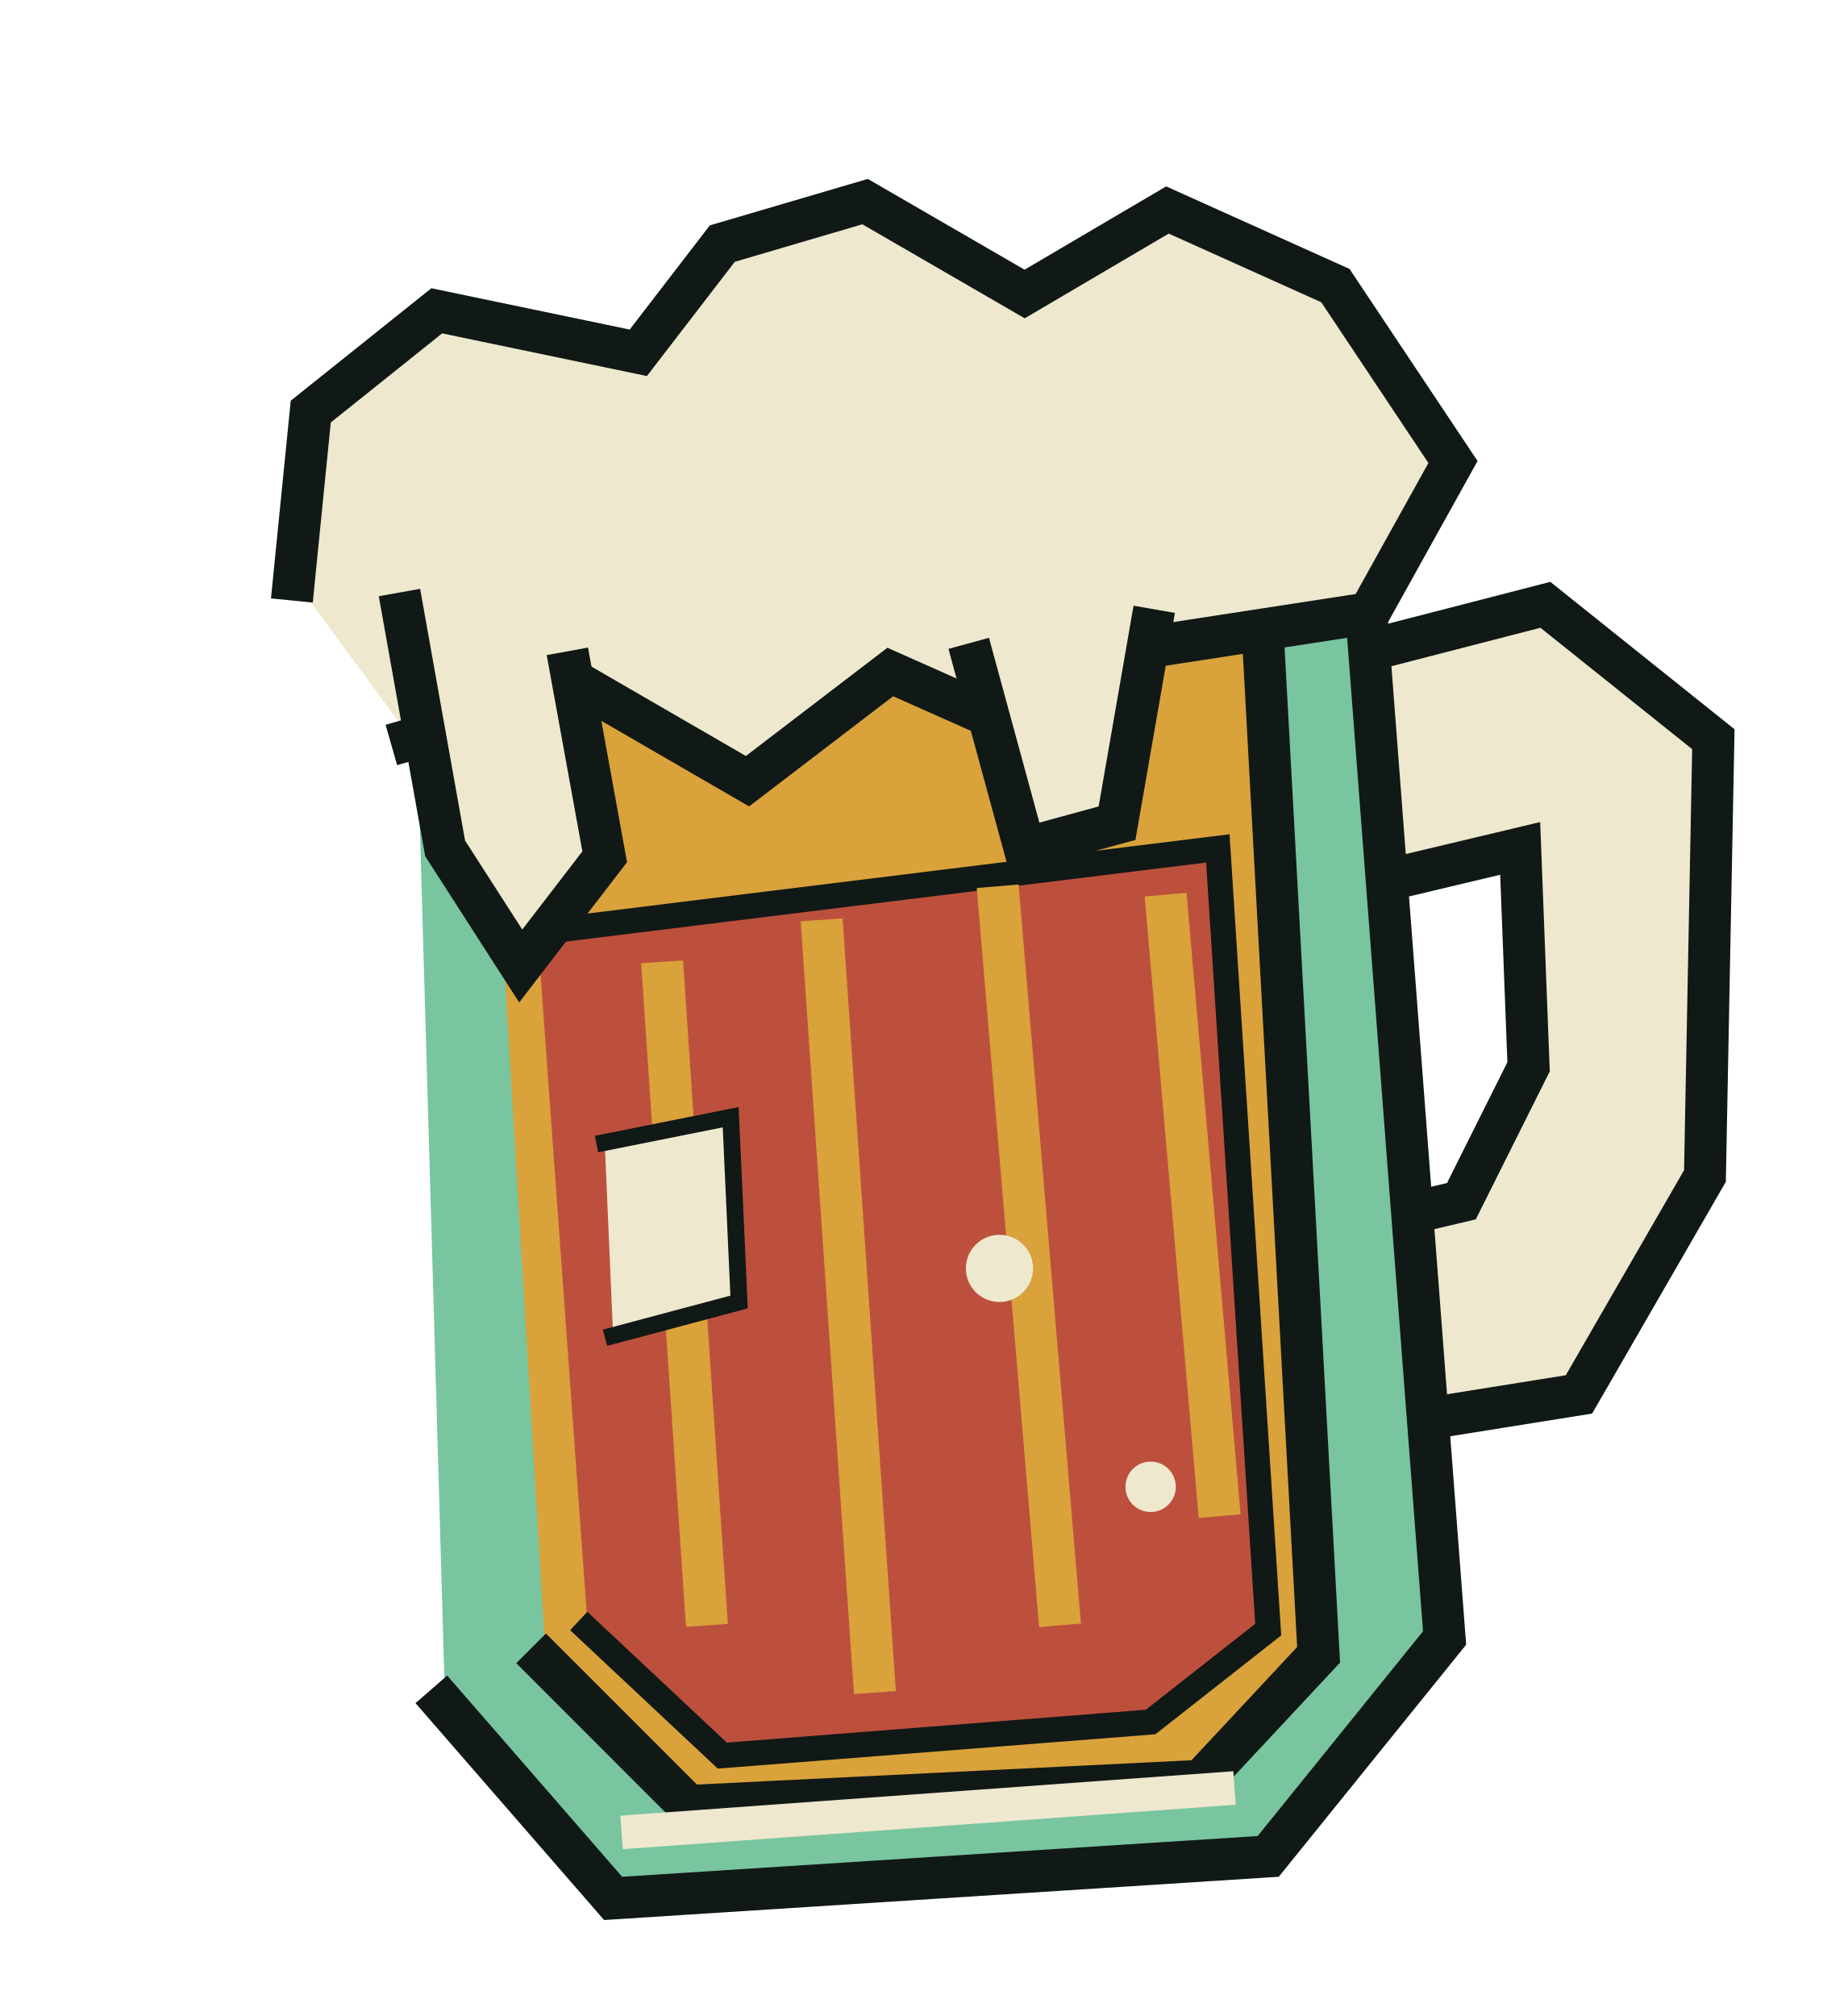
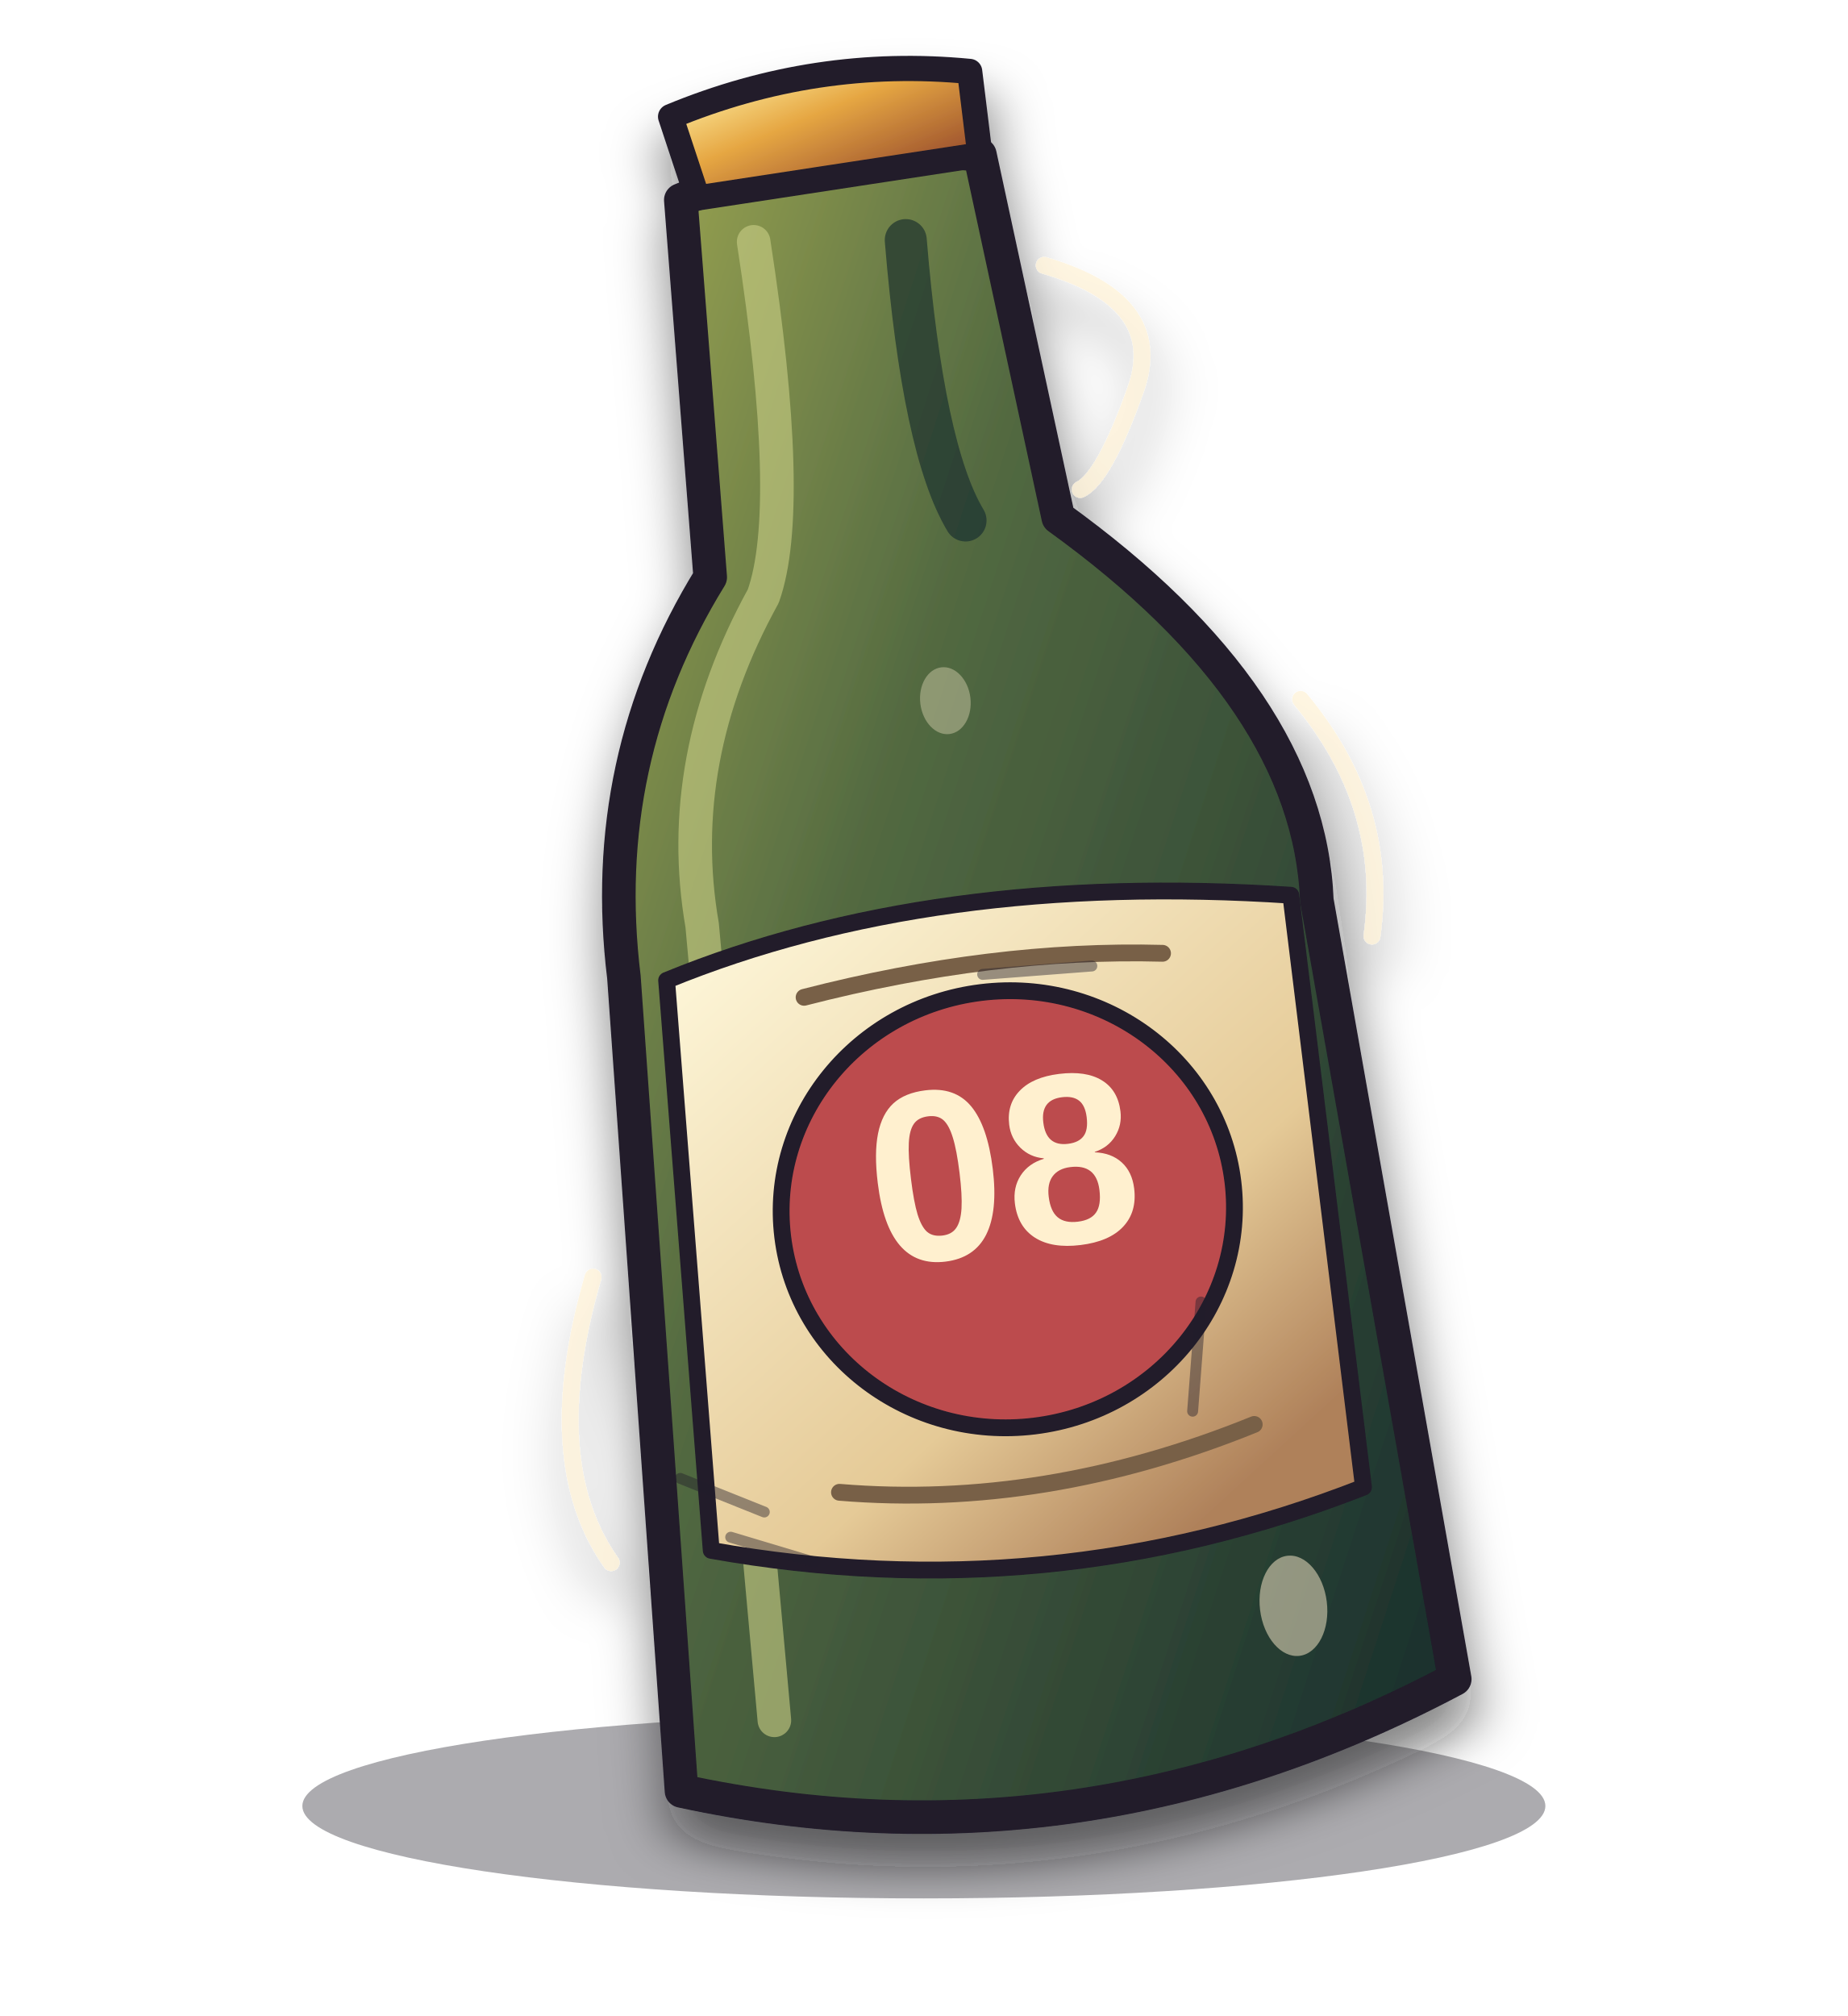
<svg xmlns="http://www.w3.org/2000/svg" viewBox="0 0 220 240" role="img" aria-labelledby="title">
  <defs>
-     <pattern id="hatch" width="10" height="10" patternUnits="userSpaceOnUse" patternTransform="rotate(-18)">
-       <path d="M0 0V10" stroke="#111916" stroke-width="2" opacity=".3" />
+     <linearGradient id="skin" x1="0" y1="0" x2=".85" y2="1">
+       <stop stop-color="#ffe0b8" />
+       <stop offset=".48" stop-color="#e5ac89" />
+       <stop offset="1" stop-color="#b76969" />
+     </linearGradient>
+     <linearGradient id="paper" x1="0" y1="0" x2=".7" y2="1">
+       <stop stop-color="#fff9dd" />
+       <stop offset=".7" stop-color="#e5ca97" />
+       <stop offset="1" stop-color="#af815a" />
+     </linearGradient>
+     <linearGradient id="gold" x1="0" y1="0" x2=".8" y2="1">
+       <stop stop-color="#fff0a3" />
+       <stop offset=".45" stop-color="#e6a743" />
+       <stop offset="1" stop-color="#9d522d" />
+     </linearGradient>
+     <linearGradient id="teal" x1="0" y1="0" x2=".8" y2="1">
+       <stop stop-color="#90e5d1" />
+       <stop offset=".5" stop-color="#4bb5a8" />
+       <stop offset="1" stop-color="#245c63" />
+     </linearGradient>
+     <linearGradient id="pink" x1="0" y1="0" x2=".8" y2="1">
+       <stop stop-color="#ff9dbb" />
+       <stop offset=".5" stop-color="#d64d86" />
+       <stop offset="1" stop-color="#71294f" />
+     </linearGradient>
+     <linearGradient id="cloth" x1="0" y1="0" x2="1" y2="1">
+       <stop stop-color="#66607b" />
+       <stop offset=".5" stop-color="#353248" />
+       <stop offset="1" stop-color="#161820" />
+     </linearGradient>
+     <linearGradient id="bread" x1="0" y1="0" x2=".5" y2="1">
+       <stop stop-color="#ffe1a1" />
+       <stop offset=".55" stop-color="#ce985e" />
+       <stop offset="1" stop-color="#985335" />
+     </linearGradient>
+     <linearGradient id="beer" x1="0" y1="0" x2="1" y2="1">
+       <stop stop-color="#b2b757" />
+       <stop offset=".4" stop-color="#526941" />
+       <stop offset="1" stop-color="#172d2c" />
+     </linearGradient>
+     <linearGradient id="red" x1="0" y1="0" x2=".7" y2="1">
+       <stop stop-color="#f18370" />
+       <stop offset=".5" stop-color="#be4c4d" />
+       <stop offset="1" stop-color="#71333d" />
+     </linearGradient>
+     <radialGradient id="glow">
+       <stop stop-color="#efbd7a" stop-opacity=".35" />
+       <stop offset="1" stop-color="#efbd7a" stop-opacity="0" />
+     </radialGradient>
+     <radialGradient id="neon">
+       <stop stop-color="#f05ba5" stop-opacity=".6" />
+       <stop offset="1" stop-color="#f05ba5" stop-opacity="0" />
+     </radialGradient>
+     <filter id="shadow" x="-30%" y="-25%" width="160%" height="160%">
+       <feDropShadow dx="0" dy="4" stdDeviation="3" flood-color="#100f19" flood-opacity=".52" />
+     </filter>
+     <filter id="bloom" x="-60%" y="-60%" width="220%" height="220%">
+       <feGaussianBlur stdDeviation="3" />
+     </filter>
+     <pattern id="inkgrain" width="19" height="23" patternUnits="userSpaceOnUse">
+       <path d="M2 4l3 1m8 12 2-1m-6 8 2 1" stroke="#fff4d4" stroke-width=".6" opacity=".15" />
+       <path d="m9 8 2-1m6 14 2-1" stroke="#201b2a" stroke-width=".7" opacity=".2" />
    </pattern>
  </defs>
-   <g stroke-linejoin="miter" stroke-linecap="square">
-     <path d="M153 80 184 72 204 88 203 140 188 166 163 170 157 147 174 143 182 127 181 101 160 106" fill="#eee8ce" stroke="#111916" stroke-width="5" stroke-linejoin="miter" stroke-linecap="square" />
-     <path d="M49 64 161 51 172 195 151 221 73 226 53 203" fill="#78c5a0" stroke="#111916" stroke-width="5" stroke-linejoin="miter" stroke-linecap="square" />
-     <path d="M58 81 150 69 157 197 143 212 82 215 65 198" fill="#d9a23b" stroke="#111916" stroke-width="5" stroke-linejoin="miter" stroke-linecap="square" />
-     <path d="M64 111 145 101 151 194 137 205 86 209 70 194" fill="#bd503d" stroke="#111916" stroke-width="3" stroke-linejoin="miter" stroke-linecap="square" />
-     <path d="M35 69 37 49 52 37 76 42 86 29 103 24 122 35 139 25 159 34 173 55 163 73 137 77 124 88 106 80 89 93 70 82 49 88" fill="#eee8ce" stroke="#111916" stroke-width="5" stroke-linejoin="miter" stroke-linecap="square" />
-     <path d="M48 73 53 101 62 115 72 102 68 80" fill="#eee8ce" stroke="#111916" stroke-width="5" stroke-linejoin="miter" stroke-linecap="square" />
-     <path d="M116 79 122 101 133 98 137 75" fill="#eee8ce" stroke="#111916" stroke-width="5" stroke-linejoin="miter" stroke-linecap="square" />
-     <path d="M79 117 84 191 M98 112 104 199 M119 108 126 191 M139 109 145 178" fill="none" stroke="#d9a23b" stroke-width="5" stroke-linejoin="miter" stroke-linecap="square" />
-     <path d="M72 136 87 133 88 155 73 159" fill="#eee8ce" stroke="#111916" stroke-width="2" stroke-linejoin="miter" stroke-linecap="square" />
-     <circle cx="119" cy="151" r="4" fill="#eee8ce" stroke="none" stroke-width="0" />
-     <circle cx="137" cy="177" r="3" fill="#eee8ce" stroke="none" stroke-width="0" />
-     <path d="M76 218 145 213" fill="none" stroke="#eee8ce" stroke-width="4" stroke-linejoin="miter" stroke-linecap="square" />
+   <g stroke-linecap="round" stroke-linejoin="round">
+     <ellipse cx="110" cy="215" rx="74" ry="11" fill="#100f19" stroke="none" stroke-width="0" opacity=".35" />
+     <g transform="rotate(-7 110 120)" filter="url(#shadow)">
+       <path d="M93 21Q111 16 129 20L133 64Q160 89 158 113L163 207Q116 225 70 209L75 112Q75 86 91 66Z" fill="url(#beer)" stroke="#211c2a" stroke-width="4" />
+       <path d="M95 21L93 11Q111 6 129 10L129 20Z" fill="url(#gold)" stroke="#211c2a" stroke-width="3" />
+       <path d="M101 27q1 32-4 42Q84 87 85 107L82 202" fill="none" stroke="#c9cf86" stroke-width="4" opacity=".6" />
+       <path d="M119 29q-1 25 3 34M151 125q-5 27 1 44" fill="none" stroke="#172d2c" stroke-width="5" opacity=".65" />
+       <path d="M80 113Q113 104 155 112L155 183Q116 193 77 181Z" fill="url(#paper)" stroke="#211c2a" stroke-width="2" />
+       <ellipse cx="117" cy="145" rx="27" ry="26" fill="#bc4b4d" stroke="#211c2a" stroke-width="2" />
+       <text x="117" y="150" font-family="Arial,sans-serif" font-size="29" font-weight="900" text-anchor="middle" fill="#fff0cf">08</text>
+       <path d="M93 176q24 5 50-2M96 117q23-3 43 0" fill="none" stroke="#786047" stroke-width="2" />
+       <path d="M135 34q14 6 9 16t-8 11M159 89q9 14 5 29M67 147q-9 21-2 34" fill="none" stroke="#fff0cf" stroke-width="2" opacity=".6" />
+       <ellipse cx="117" cy="84" rx="3" ry="4" fill="#fff0cf" stroke="none" stroke-width="0" opacity=".35" />
+       <ellipse cx="145" cy="196" rx="4" ry="6" fill="#fff0cf" stroke="none" stroke-width="0" opacity=".5" />
+     </g>
+     <path d="M81 176l10 4M87 183l10 3M117 116l13-1M143 155l-1 13" fill="none" stroke="#211c2a" stroke-width="1.3" opacity=".43" />
  </g>
</svg>
